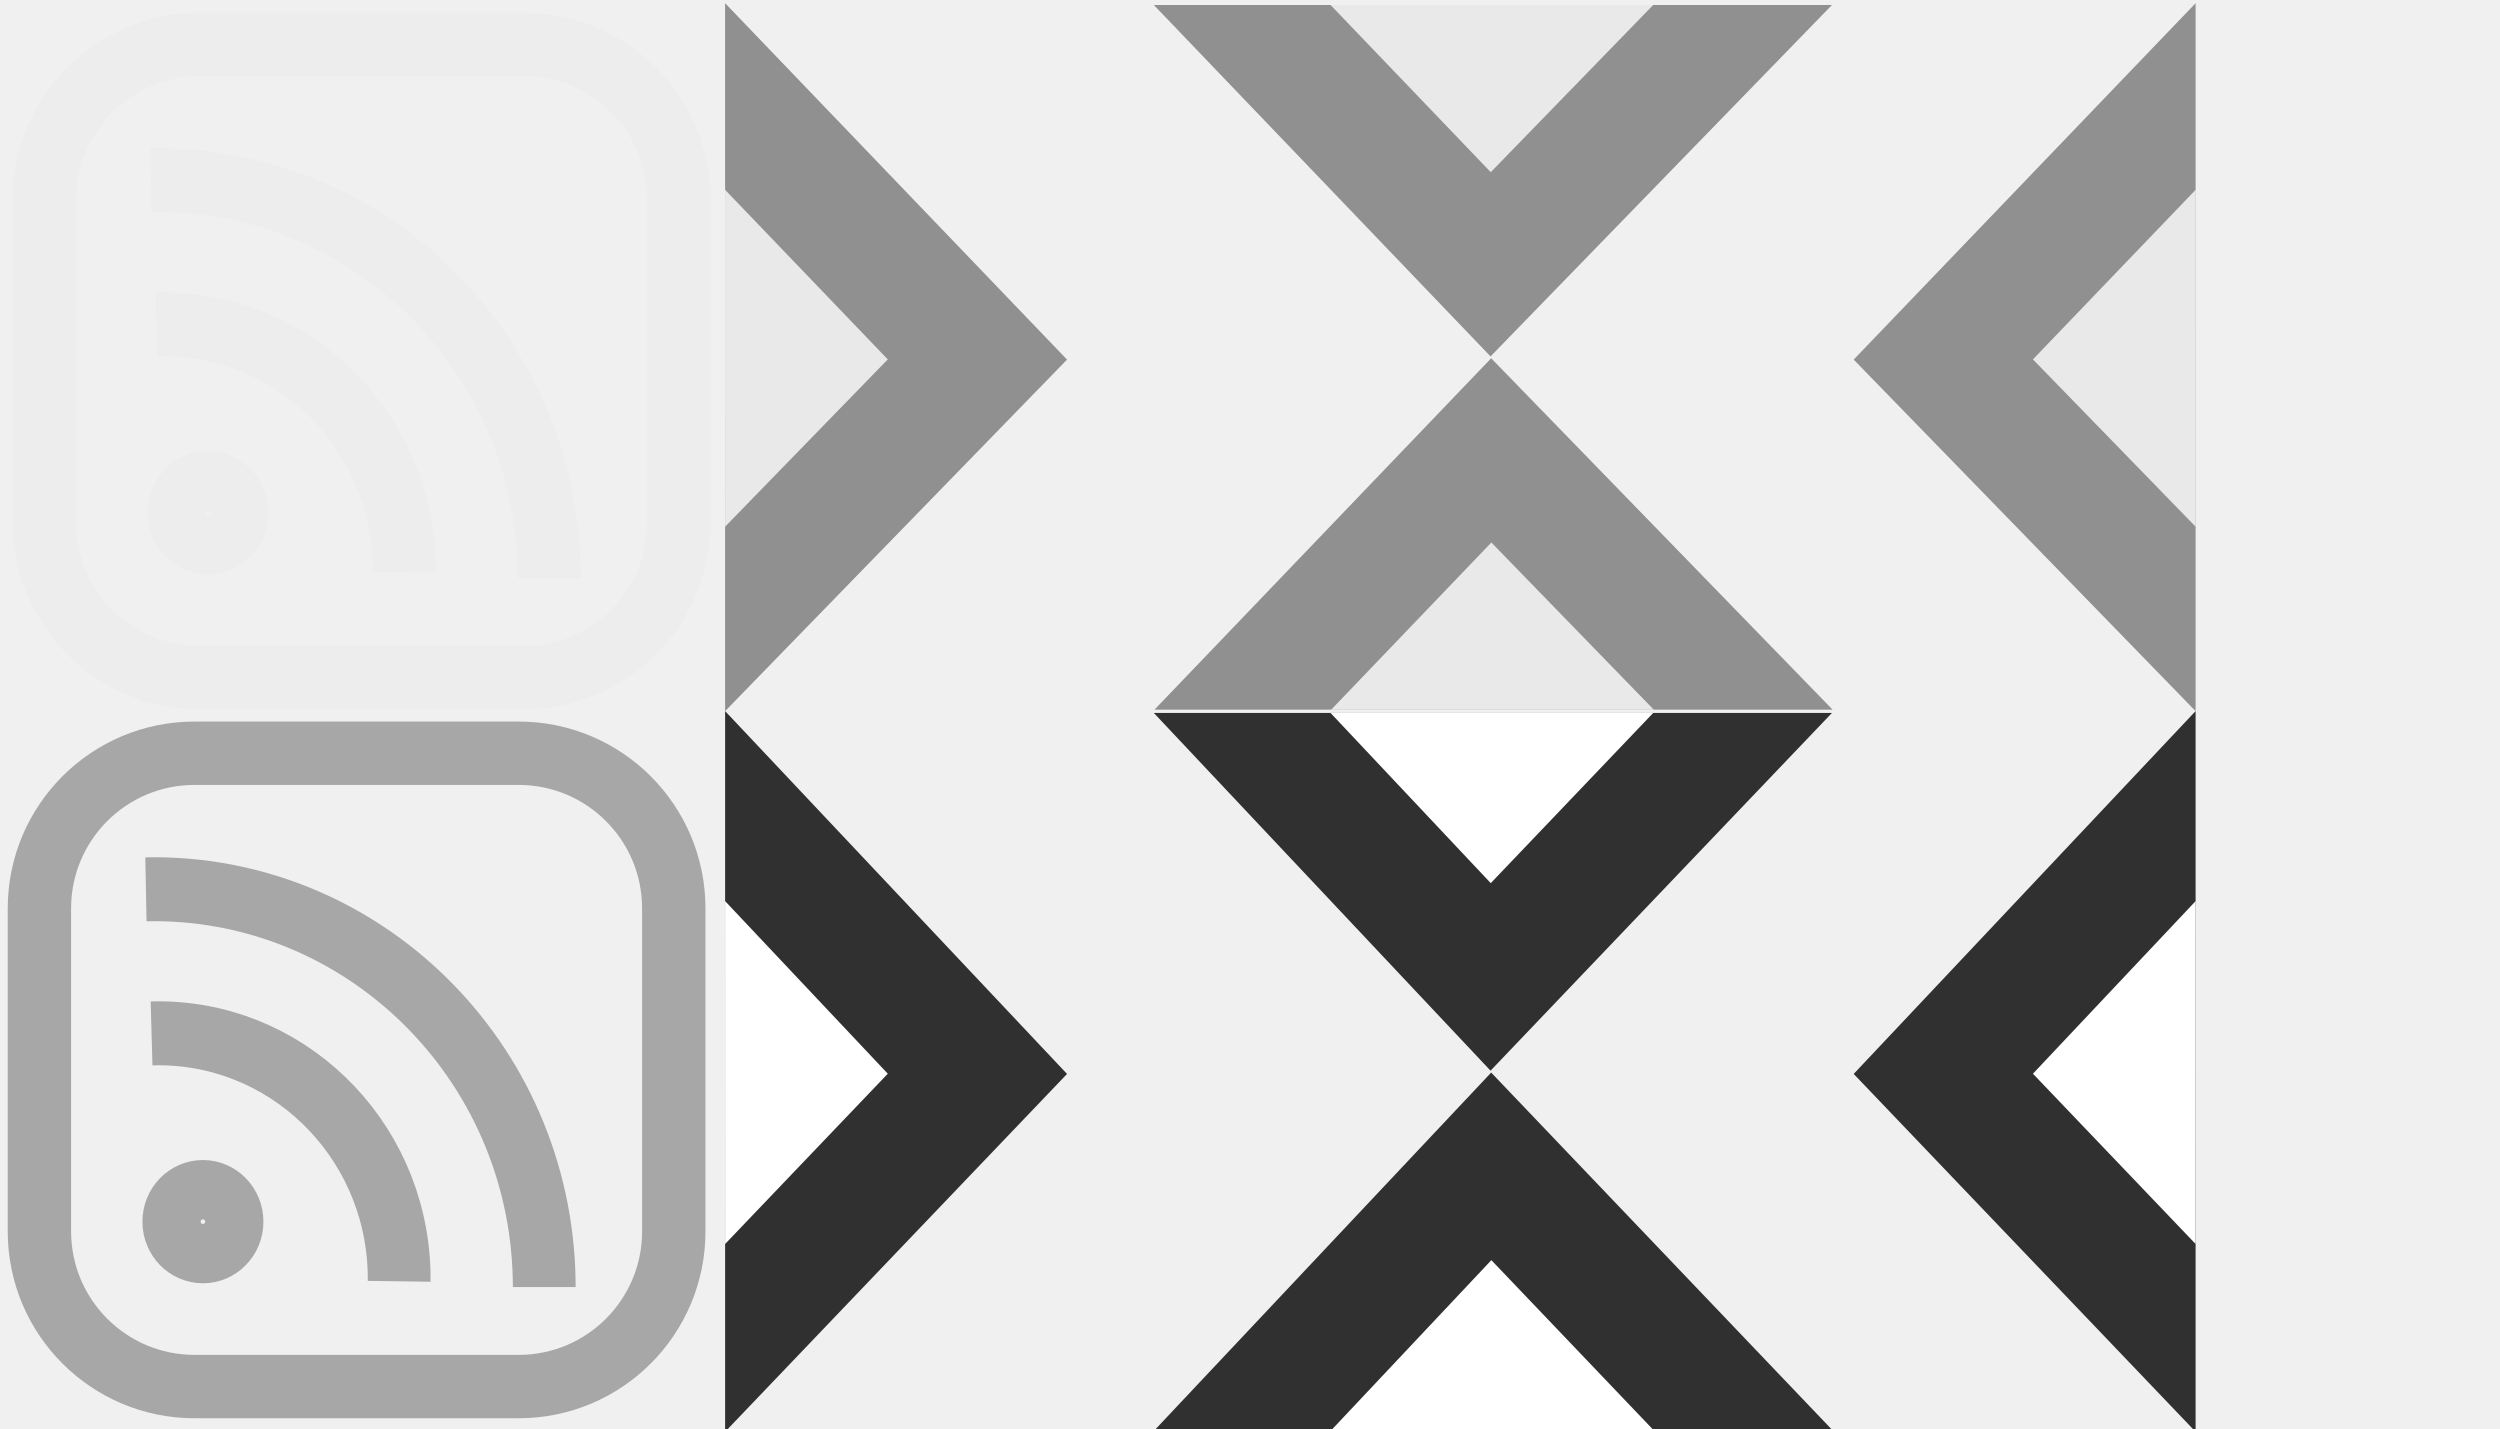
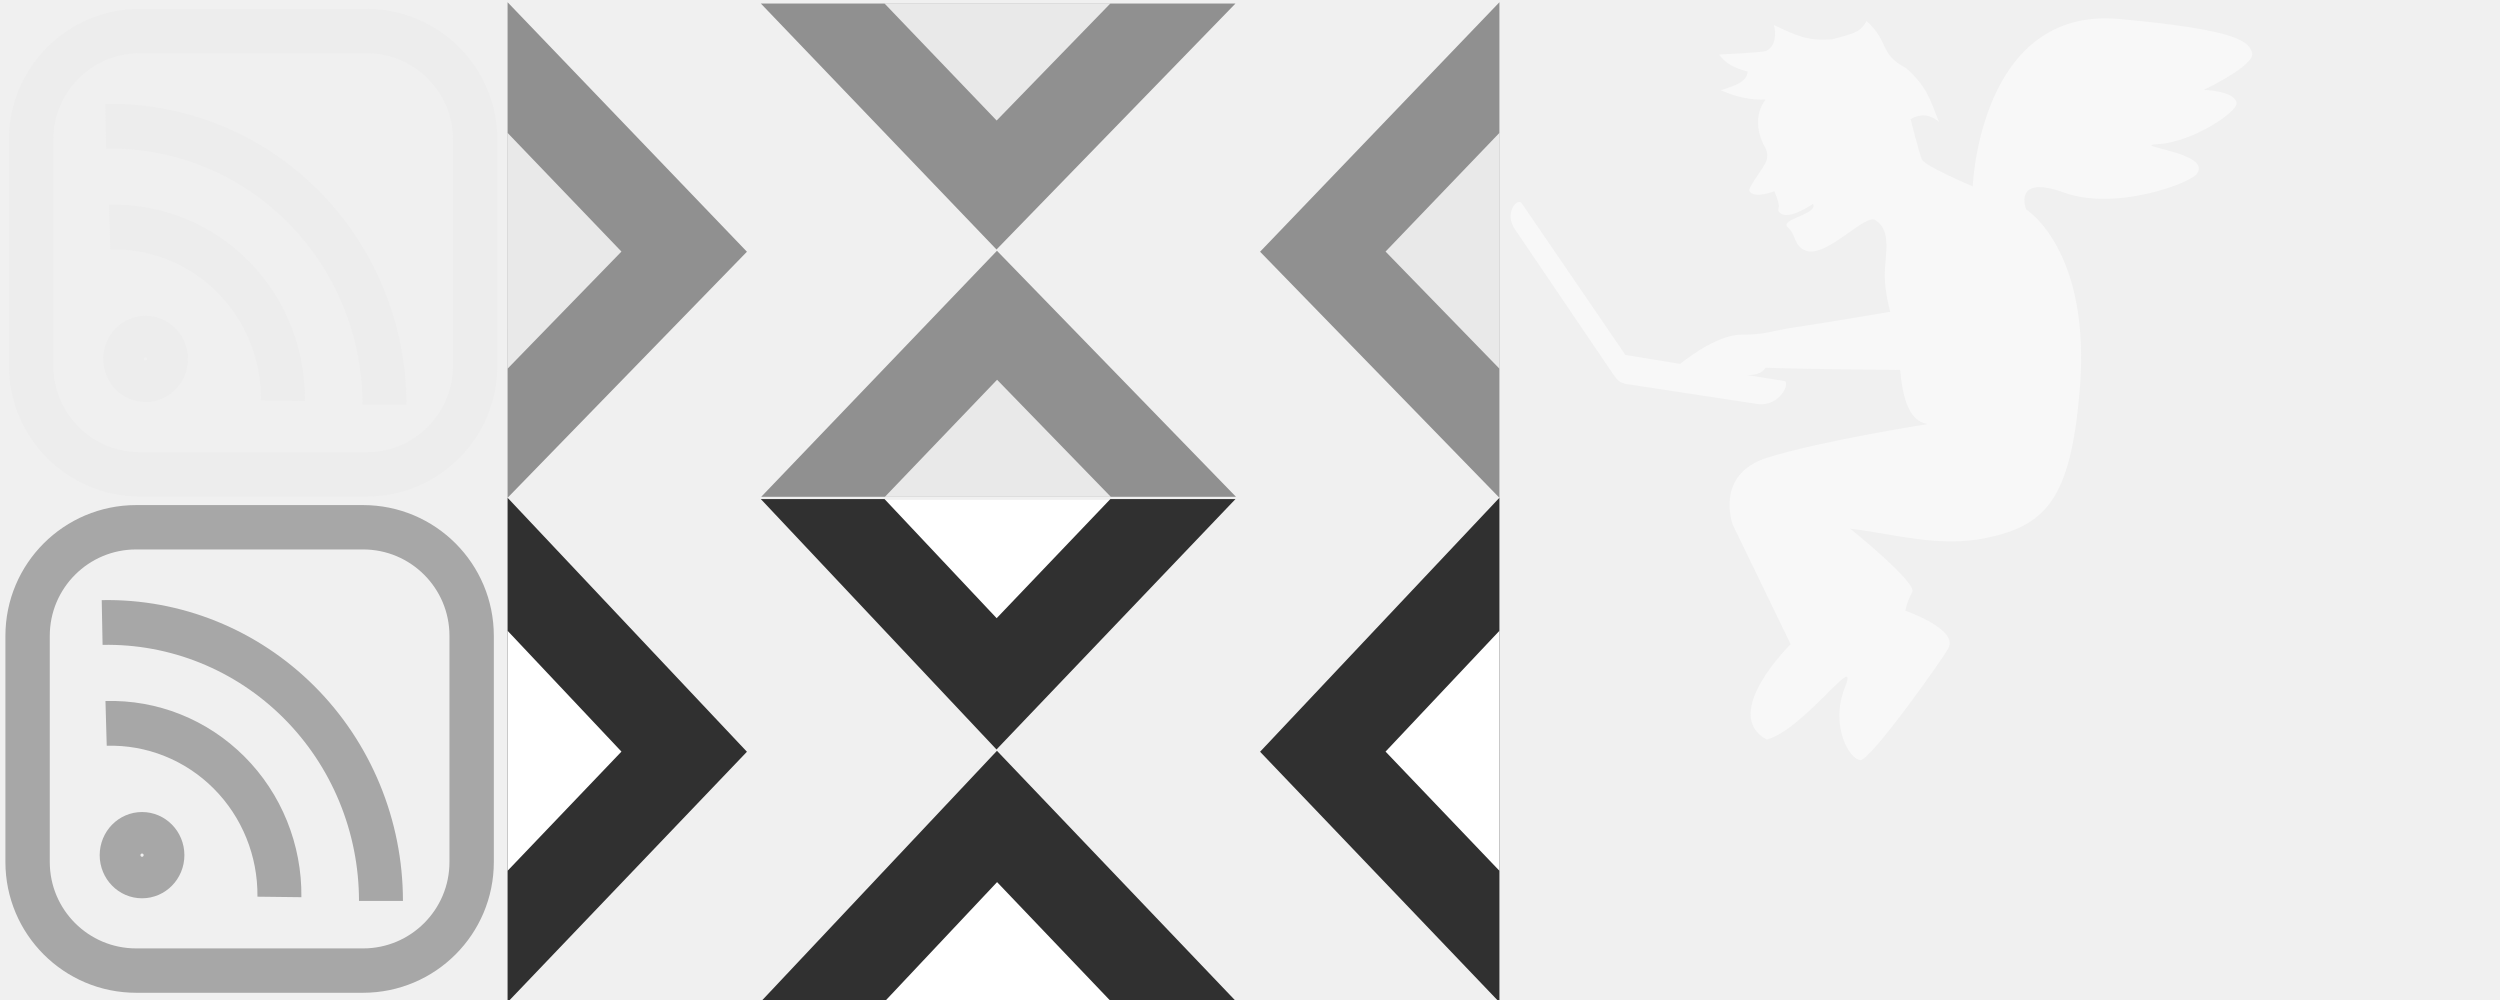
- <svg xmlns="http://www.w3.org/2000/svg" width="70" height="40" id="svg5395" version="1.1">
+ <svg xmlns="http://www.w3.org/2000/svg" width="100" height="40" id="svg5395" version="1.1">
  <defs id="defs5397" />
  <g id="layer1" transform="translate(0,-1012.362)">
    <g id="g3890" transform="matrix(0.9571588,0,0,0.9571588,-134.3716,25.59832)" style="stroke:#ededed;stroke-opacity:1">
      <rect style="fill:none;stroke:#ededed;stroke-width:1.854;stroke-linecap:round;stroke-miterlimit:4;stroke-opacity:1;stroke-dasharray:none" id="rect3110" width="18.557" height="18.527" x="141.687" y="1032.227" ry="4.538" />
-       <path style="fill:none;stroke:#ededed;stroke-width:51.097;stroke-miterlimit:4;stroke-opacity:1;stroke-dasharray:none" id="path3112" d="m 570.635,-275.907 c 0,13.083 -10.606,23.688 -23.688,23.688 -13.083,0 -23.688,-10.606 -23.688,-23.688 0,-13.083 10.606,-23.688 23.688,-23.688 13.083,0 23.688,10.606 23.688,23.688 z" transform="matrix(0.03594944,0,0,0.03661371,126.8074,1056.032)" />
-       <path style="fill:none;stroke:#ededed;stroke-width:1.804;stroke-linecap:butt;stroke-miterlimit:4;stroke-opacity:1;stroke-dasharray:none" id="path3114" d="m 326.552,-227.645 c 6.198,-0.121 11.322,4.805 11.443,11.003 0.001,0.073 0.002,0.147 0.002,0.22" transform="matrix(1.018065,0,0,1.036877,-187.6485,1272.247)" />
-       <path transform="matrix(0.6272918,0,0,0.6388829,-59.81132,1185.86)" d="m 326.449,-227.642 c 6.197,-0.178 11.365,4.701 11.543,10.898 0.004,0.151 0.006,0.302 0.004,0.453" id="path3116" style="fill:none;stroke:#ededed;stroke-width:2.928;stroke-linecap:butt;stroke-miterlimit:4;stroke-opacity:1;stroke-dasharray:none" />
+       <path style="fill:none;stroke:#ededed;stroke-width:51.097;stroke-miterlimit:4;stroke-opacity:1;stroke-dasharray:none" id="path3112" d="m 570.635,-275.907 a 23.688,23.688 0 1 1 -47.376,0 23.688,23.688 0 1 1 47.376,0 z" transform="matrix(0.03594944,0,0,0.03661371,126.8074,1056.032)" />
+       <path style="fill:none;stroke:#ededed;stroke-width:1.804;stroke-linecap:butt;stroke-miterlimit:4;stroke-opacity:1;stroke-dasharray:none" id="path3114" d="m 326.552,-227.645 a 11.225,11.225 0 0 1 11.445,11.223" transform="matrix(1.018065,0,0,1.036877,-187.6485,1272.247)" />
+       <path transform="matrix(0.6272918,0,0,0.6388829,-59.81132,1185.86)" d="m 326.449,-227.642 a 11.225,11.225 0 0 1 11.547,11.352" id="path3116" style="fill:none;stroke:#ededed;stroke-width:2.928;stroke-linecap:butt;stroke-miterlimit:4;stroke-opacity:1;stroke-dasharray:none" />
    </g>
    <g id="g3896" transform="matrix(0.9571588,0,0,0.9571588,-134.5132,45.44732)" style="stroke:#a7a7a7;stroke-opacity:1">
      <rect ry="4.538" y="1032.227" x="141.687" height="18.527" width="18.557" id="rect3898" style="fill:none;stroke:#a7a7a7;stroke-width:1.854;stroke-linecap:round;stroke-miterlimit:4;stroke-opacity:1;stroke-dasharray:none" />
-       <path transform="matrix(0.03594944,0,0,0.03661371,126.8074,1056.032)" d="m 570.635,-275.907 c 0,13.083 -10.606,23.688 -23.688,23.688 -13.083,0 -23.688,-10.606 -23.688,-23.688 0,-13.083 10.606,-23.688 23.688,-23.688 13.083,0 23.688,10.606 23.688,23.688 z" id="path3900" style="fill:none;stroke:#a7a7a7;stroke-width:51.097;stroke-miterlimit:4;stroke-opacity:1;stroke-dasharray:none" />
-       <path transform="matrix(1.018065,0,0,1.036877,-187.6485,1272.247)" d="m 326.552,-227.645 c 6.198,-0.121 11.322,4.805 11.443,11.003 0.001,0.073 0.002,0.147 0.002,0.22" id="path3902" style="fill:none;stroke:#a7a7a7;stroke-width:1.804;stroke-linecap:butt;stroke-miterlimit:4;stroke-opacity:1;stroke-dasharray:none" />
-       <path style="fill:none;stroke:#a7a7a7;stroke-width:2.928;stroke-linecap:butt;stroke-miterlimit:4;stroke-opacity:1;stroke-dasharray:none" id="path3904" d="m 326.449,-227.642 c 6.197,-0.178 11.365,4.701 11.543,10.898 0.004,0.151 0.006,0.302 0.004,0.453" transform="matrix(0.6272918,0,0,0.6388829,-59.81132,1185.86)" />
+       <path transform="matrix(0.03594944,0,0,0.03661371,126.8074,1056.032)" d="m 570.635,-275.907 a 23.688,23.688 0 1 1 -47.376,0 23.688,23.688 0 1 1 47.376,0 z" id="path3900" style="fill:none;stroke:#a7a7a7;stroke-width:51.097;stroke-miterlimit:4;stroke-opacity:1;stroke-dasharray:none" />
+       <path transform="matrix(1.018065,0,0,1.036877,-187.6485,1272.247)" d="m 326.552,-227.645 a 11.225,11.225 0 0 1 11.445,11.223" id="path3902" style="fill:none;stroke:#a7a7a7;stroke-width:1.804;stroke-linecap:butt;stroke-miterlimit:4;stroke-opacity:1;stroke-dasharray:none" />
+       <path style="fill:none;stroke:#a7a7a7;stroke-width:2.928;stroke-linecap:butt;stroke-miterlimit:4;stroke-opacity:1;stroke-dasharray:none" id="path3904" d="m 326.449,-227.642 a 11.225,11.225 0 0 1 11.547,11.352" transform="matrix(0.6272918,0,0,0.6388829,-59.81132,1185.86)" />
    </g>
-     <path id="path4890" d="m 32.307,1032.324 9.428,10.017 9.56,-10.017 z" style="opacity:0.8;fill:#000000;fill-opacity:1;stroke:none" />
-     <path style="opacity:1;fill:#ffffff;fill-opacity:1;stroke:none" d="m 37.255,1032.324 4.486,4.766 4.549,-4.766 z" id="path4892" />
-     <path style="opacity:0.8;fill:#000000;fill-opacity:1;stroke:none" d="m 32.325,1052.411 9.428,-10.017 9.56,10.018 z" id="path4896" />
-     <path id="path4898" d="m 37.272,1052.412 4.486,-4.766 4.549,4.767 z" style="opacity:1;fill:#ffffff;fill-opacity:1;stroke:none" />
+     <path id="path4890" d="m 30.432,1032.324 9.428,10.017 9.56,-10.017 z" style="opacity:0.8;fill:#000000;fill-opacity:1;stroke:none" />
+     <path style="fill:#ffffff;fill-opacity:1;stroke:none" d="m 35.38,1032.324 4.486,4.766 4.549,-4.766 z" id="path4892" />
+     <path style="opacity:0.8;fill:#000000;fill-opacity:1;stroke:none" d="m 30.45,1052.411 9.428,-10.017 9.56,10.018 z" id="path4896" />
+     <path id="path4898" d="m 35.397,1052.412 4.486,-4.766 4.549,4.767 z" style="fill:#ffffff;fill-opacity:1;stroke:none" />
    <path id="path4902" d="m 20.303,1052.452 9.574,-10.02 -9.574,-10.16 z" style="opacity:0.8;fill:#000000;fill-opacity:1;stroke:none" />
    <path style="fill:#ffffff;fill-opacity:1;stroke:none" d="m 20.303,1047.194 4.555,-4.768 -4.556,-4.834 z" id="path4904" />
-     <path style="opacity:0.8;fill:#000000;fill-opacity:1;stroke:none" d="m 61.477,1052.452 -9.574,-10.02 9.574,-10.16 z" id="path4908" />
-     <path id="path4910" d="m 61.477,1047.194 -4.555,-4.768 4.556,-4.834 z" style="fill:#ffffff;fill-opacity:1;stroke:none" />
-     <path style="opacity:0.4;fill:#000000;fill-opacity:1;stroke:none" d="m 32.307,1012.502 9.428,9.84 9.56,-9.84 z" id="path5167" />
-     <path id="path5169" d="m 37.255,1012.501 4.486,4.682 4.549,-4.682 z" style="opacity:0.8;fill:#ffffff;fill-opacity:1;stroke:none" />
-     <path id="path5171" d="m 32.325,1032.233 9.428,-9.84 9.56,9.84 z" style="opacity:0.4;fill:#000000;fill-opacity:1;stroke:none" />
-     <path style="opacity:0.8;fill:#ffffff;fill-opacity:1;stroke:none" d="m 37.272,1032.234 4.486,-4.682 4.549,4.682 z" id="path5173" />
+     <path style="opacity:0.8;fill:#000000;fill-opacity:1;stroke:none" d="m 59.977,1052.452 -9.574,-10.02 9.574,-10.16 z" id="path4908" />
+     <path id="path4910" d="m 59.977,1047.194 -4.555,-4.768 4.556,-4.834 z" style="fill:#ffffff;fill-opacity:1;stroke:none" />
+     <path style="opacity:0.4;fill:#000000;fill-opacity:1;stroke:none" d="m 30.432,1012.502 9.428,9.84 9.56,-9.84 z" id="path5167" />
+     <path id="path5169" d="m 35.38,1012.501 4.486,4.682 4.549,-4.682 z" style="opacity:0.8;fill:#ffffff;fill-opacity:1;stroke:none" />
+     <path id="path5171" d="m 30.45,1032.233 9.428,-9.84 9.56,9.84 z" style="opacity:0.4;fill:#000000;fill-opacity:1;stroke:none" />
+     <path style="opacity:0.8;fill:#ffffff;fill-opacity:1;stroke:none" d="m 35.397,1032.234 4.486,-4.682 4.549,4.682 z" id="path5173" />
    <path style="opacity:0.4;fill:#000000;fill-opacity:1;stroke:none" d="m 20.303,1032.274 9.574,-9.843 -9.574,-9.98 z" id="path5175" />
    <path id="path5177" d="m 20.303,1027.109 4.555,-4.684 -4.556,-4.749 z" style="opacity:0.8;fill:#ffffff;fill-opacity:1;stroke:none" />
-     <path id="path5179" d="m 61.477,1032.274 -9.574,-9.843 9.574,-9.98 z" style="opacity:0.4;fill:#000000;fill-opacity:1;stroke:none" />
-     <path style="opacity:0.8;fill:#ffffff;fill-opacity:1;stroke:none" d="m 61.477,1027.109 -4.555,-4.684 4.556,-4.749 z" id="path5181" />
+     <path id="path5179" d="m 59.977,1032.274 -9.574,-9.843 9.574,-9.98 z" style="opacity:0.4;fill:#000000;fill-opacity:1;stroke:none" />
+     <path style="opacity:0.8;fill:#ffffff;fill-opacity:1;stroke:none" d="m 59.977,1027.109 -4.555,-4.684 4.556,-4.749 z" id="path5181" />
+     <path id="path5102" d="m 78.91,1019.812 c 0,0 0.274,-7.197 5.859,-6.69 4.931,0.448 5.17,0.938 5.313,1.344 0.173,0.489 -1.932,1.493 -1.932,1.493 0,0 1.213,0.03 1.311,0.505 0.077,0.375 -1.794,1.585 -3.105,1.66 -1.311,0.075 2.165,0.32 1.518,1.194 -0.276,0.374 -3.243,1.493 -5.313,0.747 -2.07,-0.747 -1.518,0.672 -1.518,0.672 0,0 2.639,1.62 2.139,7.318 -0.373,4.249 -1.328,5.322 -3.726,5.824 -1.891,0.396 -3.661,-0.154 -5.451,-0.373 0,0 2.691,2.166 2.484,2.539 -0.207,0.373 -0.276,0.746 -0.276,0.746 0,0 2.122,0.728 1.725,1.494 -0.226,0.437 -3.105,4.48 -3.519,4.48 -0.414,0 -1.242,-1.344 -0.621,-2.912 0.621,-1.568 -1.67,1.724 -3.132,2.092 -1.877,-1.031 0.96,-3.814 0.96,-3.814 l -2.313,-4.773 c 0,0 -0.759,-2.016 1.38,-2.689 2.139,-0.672 6.418,-1.344 6.418,-1.344 -0.527,-0.091 -0.965,-0.536 -1.104,-2.165 0,0 -4.012,-0.03 -5.379,-0.091 -0.307,0.493 -1.238,0.219 -1.238,0.219 l 1.959,0.31 c 0.305,0 -0.125,1.054 -1.059,0.923 l -5.292,-0.807 c -0.224,-0.084 -0.274,-0.095 -0.487,-0.406 l -3.902,-5.757 c -0.473,-0.653 0.098,-1.339 0.271,-1.041 l 4.138,6.052 2.189,0.356 c 0,0 1.4,-1.168 2.436,-1.168 1.035,0 1.19,-0.159 2.225,-0.307 1.035,-0.149 3.744,-0.61 3.744,-0.61 0,0 -0.241,-0.819 -0.221,-1.555 0.02,-0.736 0.273,-1.681 -0.348,-2.092 -0.38,-0.373 -1.989,1.542 -2.829,1.195 -0.466,-0.195 -0.352,-0.605 -0.707,-0.933 -0.343,-0.316 1.223,-0.507 1.018,-0.933 -0.221,0.146 -1.001,0.634 -1.311,0.373 -0.155,-0.131 -0.043,-0.144 -0.064,-0.332 -0.022,-0.188 -0.175,-0.547 -0.175,-0.547 0,0 -0.791,0.323 -0.997,0 -0.074,-0.12 0.434,-0.747 0.632,-1.111 0.198,-0.364 -0.028,-0.679 -0.028,-0.679 -0.291,-0.532 -0.417,-1.281 0.044,-1.877 -0.551,0.03 -1.146,-0.084 -1.794,-0.373 0.544,-0.166 1.067,-0.34 1.07,-0.747 -0.522,-0.13 -0.889,-0.328 -1.138,-0.679 0,0 1.708,-0.075 1.873,-0.144 0.393,-0.16 0.425,-0.736 0.313,-1.036 0.957,0.444 1.353,0.644 2.343,0.572 0.845,-0.244 1.09,-0.247 1.37,-0.73 0.94,0.854 0.475,1.29 1.583,1.885 0.884,0.782 0.969,1.32 1.315,2.147 -0.433,-0.356 -0.797,-0.298 -1.139,-0.113 0,0 0.339,1.341 0.451,1.612 0.113,0.272 2.04,1.083 2.04,1.083 z" style="fill:#f8f8f8;fill-opacity:1;stroke:none;display:inline" />
  </g>
</svg>
